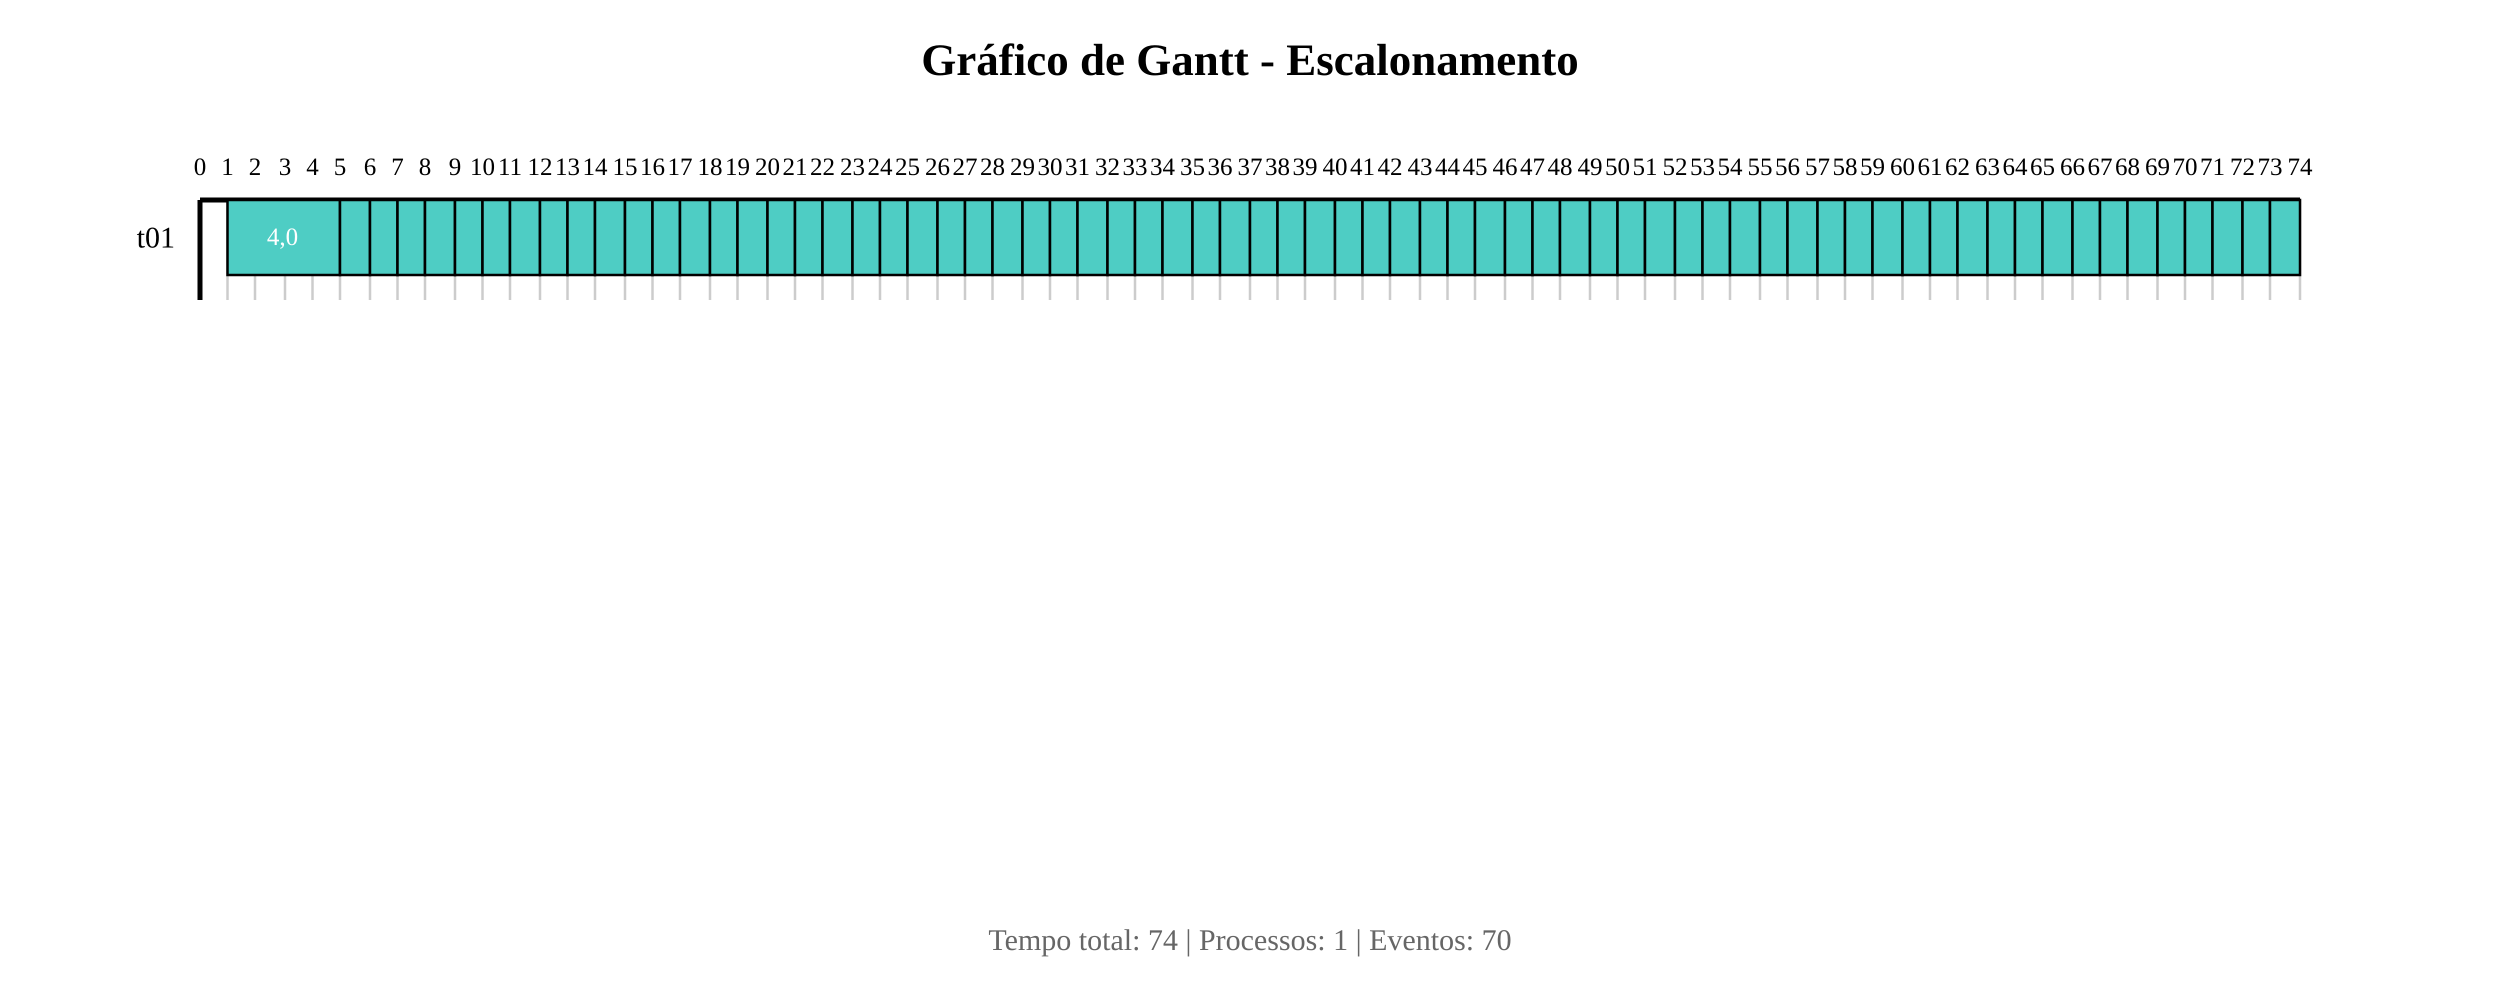
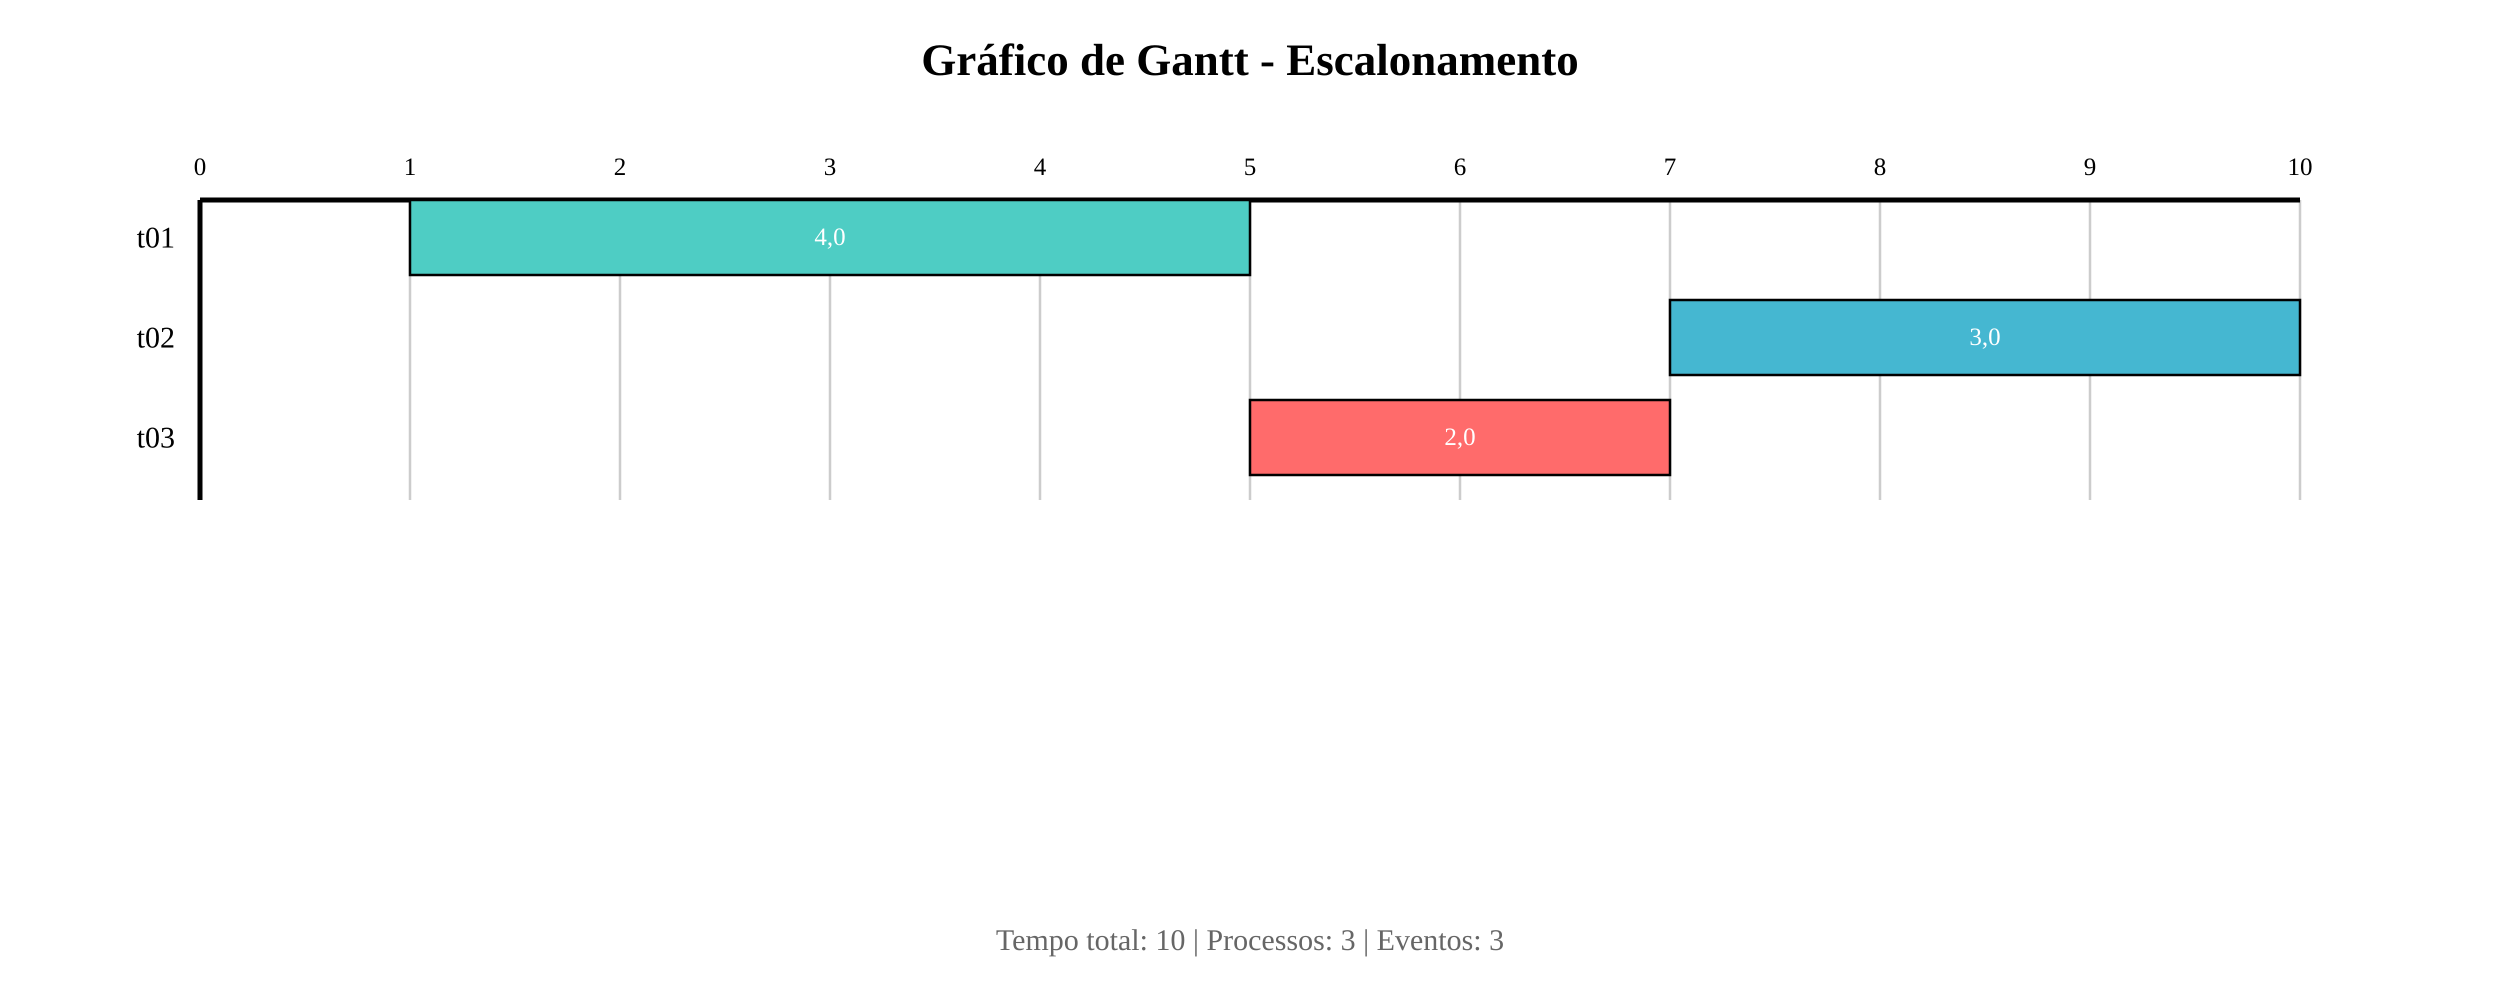
<svg xmlns="http://www.w3.org/2000/svg" width="1000" height="400">
  <rect width="100%" height="100%" fill="white" />
  <text x="500" y="30" text-anchor="middle" font-size="18" font-weight="bold">Gráfico de Gantt - Escalonamento</text>
  <text x="70" y="99" text-anchor="end" font-size="12">t01</text>
-   <line x1="80" y1="80" x2="80" y2="120" stroke="#ccc" stroke-width="1" />
+   <text x="70" y="139" text-anchor="end" font-size="12">t02</text>
+   <text x="70" y="179" text-anchor="end" font-size="12">t03</text>
+   <line x1="80" y1="80" x2="80" y2="200" stroke="#ccc" stroke-width="1" />
  <text x="80" y="70" text-anchor="middle" font-size="10">0</text>
-   <line x1="91" y1="80" x2="91" y2="120" stroke="#ccc" stroke-width="1" />
-   <text x="91" y="70" text-anchor="middle" font-size="10">1</text>
-   <line x1="102" y1="80" x2="102" y2="120" stroke="#ccc" stroke-width="1" />
-   <text x="102" y="70" text-anchor="middle" font-size="10">2</text>
-   <line x1="114" y1="80" x2="114" y2="120" stroke="#ccc" stroke-width="1" />
-   <text x="114" y="70" text-anchor="middle" font-size="10">3</text>
-   <line x1="125" y1="80" x2="125" y2="120" stroke="#ccc" stroke-width="1" />
-   <text x="125" y="70" text-anchor="middle" font-size="10">4</text>
-   <line x1="136" y1="80" x2="136" y2="120" stroke="#ccc" stroke-width="1" />
-   <text x="136" y="70" text-anchor="middle" font-size="10">5</text>
-   <line x1="148" y1="80" x2="148" y2="120" stroke="#ccc" stroke-width="1" />
-   <text x="148" y="70" text-anchor="middle" font-size="10">6</text>
-   <line x1="159" y1="80" x2="159" y2="120" stroke="#ccc" stroke-width="1" />
-   <text x="159" y="70" text-anchor="middle" font-size="10">7</text>
-   <line x1="170" y1="80" x2="170" y2="120" stroke="#ccc" stroke-width="1" />
-   <text x="170" y="70" text-anchor="middle" font-size="10">8</text>
-   <line x1="182" y1="80" x2="182" y2="120" stroke="#ccc" stroke-width="1" />
-   <text x="182" y="70" text-anchor="middle" font-size="10">9</text>
-   <line x1="193" y1="80" x2="193" y2="120" stroke="#ccc" stroke-width="1" />
-   <text x="193" y="70" text-anchor="middle" font-size="10">10</text>
-   <line x1="204" y1="80" x2="204" y2="120" stroke="#ccc" stroke-width="1" />
-   <text x="204" y="70" text-anchor="middle" font-size="10">11</text>
-   <line x1="216" y1="80" x2="216" y2="120" stroke="#ccc" stroke-width="1" />
-   <text x="216" y="70" text-anchor="middle" font-size="10">12</text>
-   <line x1="227" y1="80" x2="227" y2="120" stroke="#ccc" stroke-width="1" />
-   <text x="227" y="70" text-anchor="middle" font-size="10">13</text>
-   <line x1="238" y1="80" x2="238" y2="120" stroke="#ccc" stroke-width="1" />
-   <text x="238" y="70" text-anchor="middle" font-size="10">14</text>
-   <line x1="250" y1="80" x2="250" y2="120" stroke="#ccc" stroke-width="1" />
-   <text x="250" y="70" text-anchor="middle" font-size="10">15</text>
-   <line x1="261" y1="80" x2="261" y2="120" stroke="#ccc" stroke-width="1" />
-   <text x="261" y="70" text-anchor="middle" font-size="10">16</text>
-   <line x1="272" y1="80" x2="272" y2="120" stroke="#ccc" stroke-width="1" />
-   <text x="272" y="70" text-anchor="middle" font-size="10">17</text>
-   <line x1="284" y1="80" x2="284" y2="120" stroke="#ccc" stroke-width="1" />
-   <text x="284" y="70" text-anchor="middle" font-size="10">18</text>
-   <line x1="295" y1="80" x2="295" y2="120" stroke="#ccc" stroke-width="1" />
-   <text x="295" y="70" text-anchor="middle" font-size="10">19</text>
-   <line x1="307" y1="80" x2="307" y2="120" stroke="#ccc" stroke-width="1" />
-   <text x="307" y="70" text-anchor="middle" font-size="10">20</text>
-   <line x1="318" y1="80" x2="318" y2="120" stroke="#ccc" stroke-width="1" />
-   <text x="318" y="70" text-anchor="middle" font-size="10">21</text>
-   <line x1="329" y1="80" x2="329" y2="120" stroke="#ccc" stroke-width="1" />
-   <text x="329" y="70" text-anchor="middle" font-size="10">22</text>
-   <line x1="341" y1="80" x2="341" y2="120" stroke="#ccc" stroke-width="1" />
-   <text x="341" y="70" text-anchor="middle" font-size="10">23</text>
-   <line x1="352" y1="80" x2="352" y2="120" stroke="#ccc" stroke-width="1" />
-   <text x="352" y="70" text-anchor="middle" font-size="10">24</text>
-   <line x1="363" y1="80" x2="363" y2="120" stroke="#ccc" stroke-width="1" />
-   <text x="363" y="70" text-anchor="middle" font-size="10">25</text>
-   <line x1="375" y1="80" x2="375" y2="120" stroke="#ccc" stroke-width="1" />
-   <text x="375" y="70" text-anchor="middle" font-size="10">26</text>
-   <line x1="386" y1="80" x2="386" y2="120" stroke="#ccc" stroke-width="1" />
-   <text x="386" y="70" text-anchor="middle" font-size="10">27</text>
-   <line x1="397" y1="80" x2="397" y2="120" stroke="#ccc" stroke-width="1" />
-   <text x="397" y="70" text-anchor="middle" font-size="10">28</text>
-   <line x1="409" y1="80" x2="409" y2="120" stroke="#ccc" stroke-width="1" />
-   <text x="409" y="70" text-anchor="middle" font-size="10">29</text>
-   <line x1="420" y1="80" x2="420" y2="120" stroke="#ccc" stroke-width="1" />
-   <text x="420" y="70" text-anchor="middle" font-size="10">30</text>
-   <line x1="431" y1="80" x2="431" y2="120" stroke="#ccc" stroke-width="1" />
-   <text x="431" y="70" text-anchor="middle" font-size="10">31</text>
-   <line x1="443" y1="80" x2="443" y2="120" stroke="#ccc" stroke-width="1" />
-   <text x="443" y="70" text-anchor="middle" font-size="10">32</text>
-   <line x1="454" y1="80" x2="454" y2="120" stroke="#ccc" stroke-width="1" />
-   <text x="454" y="70" text-anchor="middle" font-size="10">33</text>
-   <line x1="465" y1="80" x2="465" y2="120" stroke="#ccc" stroke-width="1" />
-   <text x="465" y="70" text-anchor="middle" font-size="10">34</text>
-   <line x1="477" y1="80" x2="477" y2="120" stroke="#ccc" stroke-width="1" />
-   <text x="477" y="70" text-anchor="middle" font-size="10">35</text>
-   <line x1="488" y1="80" x2="488" y2="120" stroke="#ccc" stroke-width="1" />
-   <text x="488" y="70" text-anchor="middle" font-size="10">36</text>
-   <line x1="500" y1="80" x2="500" y2="120" stroke="#ccc" stroke-width="1" />
-   <text x="500" y="70" text-anchor="middle" font-size="10">37</text>
-   <line x1="511" y1="80" x2="511" y2="120" stroke="#ccc" stroke-width="1" />
-   <text x="511" y="70" text-anchor="middle" font-size="10">38</text>
-   <line x1="522" y1="80" x2="522" y2="120" stroke="#ccc" stroke-width="1" />
-   <text x="522" y="70" text-anchor="middle" font-size="10">39</text>
-   <line x1="534" y1="80" x2="534" y2="120" stroke="#ccc" stroke-width="1" />
-   <text x="534" y="70" text-anchor="middle" font-size="10">40</text>
-   <line x1="545" y1="80" x2="545" y2="120" stroke="#ccc" stroke-width="1" />
-   <text x="545" y="70" text-anchor="middle" font-size="10">41</text>
-   <line x1="556" y1="80" x2="556" y2="120" stroke="#ccc" stroke-width="1" />
-   <text x="556" y="70" text-anchor="middle" font-size="10">42</text>
-   <line x1="568" y1="80" x2="568" y2="120" stroke="#ccc" stroke-width="1" />
-   <text x="568" y="70" text-anchor="middle" font-size="10">43</text>
-   <line x1="579" y1="80" x2="579" y2="120" stroke="#ccc" stroke-width="1" />
-   <text x="579" y="70" text-anchor="middle" font-size="10">44</text>
-   <line x1="590" y1="80" x2="590" y2="120" stroke="#ccc" stroke-width="1" />
-   <text x="590" y="70" text-anchor="middle" font-size="10">45</text>
-   <line x1="602" y1="80" x2="602" y2="120" stroke="#ccc" stroke-width="1" />
-   <text x="602" y="70" text-anchor="middle" font-size="10">46</text>
-   <line x1="613" y1="80" x2="613" y2="120" stroke="#ccc" stroke-width="1" />
-   <text x="613" y="70" text-anchor="middle" font-size="10">47</text>
-   <line x1="624" y1="80" x2="624" y2="120" stroke="#ccc" stroke-width="1" />
-   <text x="624" y="70" text-anchor="middle" font-size="10">48</text>
-   <line x1="636" y1="80" x2="636" y2="120" stroke="#ccc" stroke-width="1" />
-   <text x="636" y="70" text-anchor="middle" font-size="10">49</text>
-   <line x1="647" y1="80" x2="647" y2="120" stroke="#ccc" stroke-width="1" />
-   <text x="647" y="70" text-anchor="middle" font-size="10">50</text>
-   <line x1="658" y1="80" x2="658" y2="120" stroke="#ccc" stroke-width="1" />
-   <text x="658" y="70" text-anchor="middle" font-size="10">51</text>
-   <line x1="670" y1="80" x2="670" y2="120" stroke="#ccc" stroke-width="1" />
-   <text x="670" y="70" text-anchor="middle" font-size="10">52</text>
-   <line x1="681" y1="80" x2="681" y2="120" stroke="#ccc" stroke-width="1" />
-   <text x="681" y="70" text-anchor="middle" font-size="10">53</text>
-   <line x1="692" y1="80" x2="692" y2="120" stroke="#ccc" stroke-width="1" />
-   <text x="692" y="70" text-anchor="middle" font-size="10">54</text>
-   <line x1="704" y1="80" x2="704" y2="120" stroke="#ccc" stroke-width="1" />
-   <text x="704" y="70" text-anchor="middle" font-size="10">55</text>
-   <line x1="715" y1="80" x2="715" y2="120" stroke="#ccc" stroke-width="1" />
-   <text x="715" y="70" text-anchor="middle" font-size="10">56</text>
-   <line x1="727" y1="80" x2="727" y2="120" stroke="#ccc" stroke-width="1" />
-   <text x="727" y="70" text-anchor="middle" font-size="10">57</text>
-   <line x1="738" y1="80" x2="738" y2="120" stroke="#ccc" stroke-width="1" />
-   <text x="738" y="70" text-anchor="middle" font-size="10">58</text>
-   <line x1="749" y1="80" x2="749" y2="120" stroke="#ccc" stroke-width="1" />
-   <text x="749" y="70" text-anchor="middle" font-size="10">59</text>
-   <line x1="761" y1="80" x2="761" y2="120" stroke="#ccc" stroke-width="1" />
-   <text x="761" y="70" text-anchor="middle" font-size="10">60</text>
-   <line x1="772" y1="80" x2="772" y2="120" stroke="#ccc" stroke-width="1" />
-   <text x="772" y="70" text-anchor="middle" font-size="10">61</text>
-   <line x1="783" y1="80" x2="783" y2="120" stroke="#ccc" stroke-width="1" />
-   <text x="783" y="70" text-anchor="middle" font-size="10">62</text>
-   <line x1="795" y1="80" x2="795" y2="120" stroke="#ccc" stroke-width="1" />
-   <text x="795" y="70" text-anchor="middle" font-size="10">63</text>
-   <line x1="806" y1="80" x2="806" y2="120" stroke="#ccc" stroke-width="1" />
-   <text x="806" y="70" text-anchor="middle" font-size="10">64</text>
-   <line x1="817" y1="80" x2="817" y2="120" stroke="#ccc" stroke-width="1" />
-   <text x="817" y="70" text-anchor="middle" font-size="10">65</text>
-   <line x1="829" y1="80" x2="829" y2="120" stroke="#ccc" stroke-width="1" />
-   <text x="829" y="70" text-anchor="middle" font-size="10">66</text>
-   <line x1="840" y1="80" x2="840" y2="120" stroke="#ccc" stroke-width="1" />
-   <text x="840" y="70" text-anchor="middle" font-size="10">67</text>
-   <line x1="851" y1="80" x2="851" y2="120" stroke="#ccc" stroke-width="1" />
-   <text x="851" y="70" text-anchor="middle" font-size="10">68</text>
-   <line x1="863" y1="80" x2="863" y2="120" stroke="#ccc" stroke-width="1" />
-   <text x="863" y="70" text-anchor="middle" font-size="10">69</text>
-   <line x1="874" y1="80" x2="874" y2="120" stroke="#ccc" stroke-width="1" />
-   <text x="874" y="70" text-anchor="middle" font-size="10">70</text>
-   <line x1="885" y1="80" x2="885" y2="120" stroke="#ccc" stroke-width="1" />
-   <text x="885" y="70" text-anchor="middle" font-size="10">71</text>
-   <line x1="897" y1="80" x2="897" y2="120" stroke="#ccc" stroke-width="1" />
-   <text x="897" y="70" text-anchor="middle" font-size="10">72</text>
-   <line x1="908" y1="80" x2="908" y2="120" stroke="#ccc" stroke-width="1" />
-   <text x="908" y="70" text-anchor="middle" font-size="10">73</text>
-   <line x1="920" y1="80" x2="920" y2="120" stroke="#ccc" stroke-width="1" />
-   <text x="920" y="70" text-anchor="middle" font-size="10">74</text>
+   <line x1="164" y1="80" x2="164" y2="200" stroke="#ccc" stroke-width="1" />
+   <text x="164" y="70" text-anchor="middle" font-size="10">1</text>
+   <line x1="248" y1="80" x2="248" y2="200" stroke="#ccc" stroke-width="1" />
+   <text x="248" y="70" text-anchor="middle" font-size="10">2</text>
+   <line x1="332" y1="80" x2="332" y2="200" stroke="#ccc" stroke-width="1" />
+   <text x="332" y="70" text-anchor="middle" font-size="10">3</text>
+   <line x1="416" y1="80" x2="416" y2="200" stroke="#ccc" stroke-width="1" />
+   <text x="416" y="70" text-anchor="middle" font-size="10">4</text>
+   <line x1="500" y1="80" x2="500" y2="200" stroke="#ccc" stroke-width="1" />
+   <text x="500" y="70" text-anchor="middle" font-size="10">5</text>
+   <line x1="584" y1="80" x2="584" y2="200" stroke="#ccc" stroke-width="1" />
+   <text x="584" y="70" text-anchor="middle" font-size="10">6</text>
+   <line x1="668" y1="80" x2="668" y2="200" stroke="#ccc" stroke-width="1" />
+   <text x="668" y="70" text-anchor="middle" font-size="10">7</text>
+   <line x1="752" y1="80" x2="752" y2="200" stroke="#ccc" stroke-width="1" />
+   <text x="752" y="70" text-anchor="middle" font-size="10">8</text>
+   <line x1="836" y1="80" x2="836" y2="200" stroke="#ccc" stroke-width="1" />
+   <text x="836" y="70" text-anchor="middle" font-size="10">9</text>
+   <line x1="920" y1="80" x2="920" y2="200" stroke="#ccc" stroke-width="1" />
+   <text x="920" y="70" text-anchor="middle" font-size="10">10</text>
  <line x1="80" y1="80" x2="920" y2="80" stroke="black" stroke-width="2" />
-   <line x1="80" y1="80" x2="80" y2="120" stroke="black" stroke-width="2" />
-   <rect x="91" y="80" width="45" height="30" fill="#4ECDC4" stroke="black" stroke-width="1" />
-   <text x="113" y="98" text-anchor="middle" font-size="10" fill="white">4,0</text>
-   <rect x="136" y="80" width="12" height="30" fill="#4ECDC4" stroke="black" stroke-width="1" />
-   <rect x="148" y="80" width="11" height="30" fill="#4ECDC4" stroke="black" stroke-width="1" />
-   <rect x="159" y="80" width="11" height="30" fill="#4ECDC4" stroke="black" stroke-width="1" />
-   <rect x="170" y="80" width="12" height="30" fill="#4ECDC4" stroke="black" stroke-width="1" />
-   <rect x="182" y="80" width="11" height="30" fill="#4ECDC4" stroke="black" stroke-width="1" />
-   <rect x="193" y="80" width="11" height="30" fill="#4ECDC4" stroke="black" stroke-width="1" />
-   <rect x="204" y="80" width="12" height="30" fill="#4ECDC4" stroke="black" stroke-width="1" />
-   <rect x="216" y="80" width="11" height="30" fill="#4ECDC4" stroke="black" stroke-width="1" />
-   <rect x="227" y="80" width="11" height="30" fill="#4ECDC4" stroke="black" stroke-width="1" />
-   <rect x="238" y="80" width="12" height="30" fill="#4ECDC4" stroke="black" stroke-width="1" />
-   <rect x="250" y="80" width="11" height="30" fill="#4ECDC4" stroke="black" stroke-width="1" />
-   <rect x="261" y="80" width="11" height="30" fill="#4ECDC4" stroke="black" stroke-width="1" />
-   <rect x="272" y="80" width="12" height="30" fill="#4ECDC4" stroke="black" stroke-width="1" />
-   <rect x="284" y="80" width="11" height="30" fill="#4ECDC4" stroke="black" stroke-width="1" />
-   <rect x="295" y="80" width="12" height="30" fill="#4ECDC4" stroke="black" stroke-width="1" />
-   <rect x="307" y="80" width="11" height="30" fill="#4ECDC4" stroke="black" stroke-width="1" />
-   <rect x="318" y="80" width="11" height="30" fill="#4ECDC4" stroke="black" stroke-width="1" />
-   <rect x="329" y="80" width="12" height="30" fill="#4ECDC4" stroke="black" stroke-width="1" />
-   <rect x="341" y="80" width="11" height="30" fill="#4ECDC4" stroke="black" stroke-width="1" />
-   <rect x="352" y="80" width="11" height="30" fill="#4ECDC4" stroke="black" stroke-width="1" />
-   <rect x="363" y="80" width="12" height="30" fill="#4ECDC4" stroke="black" stroke-width="1" />
-   <rect x="375" y="80" width="11" height="30" fill="#4ECDC4" stroke="black" stroke-width="1" />
-   <rect x="386" y="80" width="11" height="30" fill="#4ECDC4" stroke="black" stroke-width="1" />
-   <rect x="397" y="80" width="12" height="30" fill="#4ECDC4" stroke="black" stroke-width="1" />
-   <rect x="409" y="80" width="11" height="30" fill="#4ECDC4" stroke="black" stroke-width="1" />
-   <rect x="420" y="80" width="11" height="30" fill="#4ECDC4" stroke="black" stroke-width="1" />
-   <rect x="431" y="80" width="12" height="30" fill="#4ECDC4" stroke="black" stroke-width="1" />
-   <rect x="443" y="80" width="11" height="30" fill="#4ECDC4" stroke="black" stroke-width="1" />
-   <rect x="454" y="80" width="11" height="30" fill="#4ECDC4" stroke="black" stroke-width="1" />
-   <rect x="465" y="80" width="12" height="30" fill="#4ECDC4" stroke="black" stroke-width="1" />
-   <rect x="477" y="80" width="11" height="30" fill="#4ECDC4" stroke="black" stroke-width="1" />
-   <rect x="488" y="80" width="12" height="30" fill="#4ECDC4" stroke="black" stroke-width="1" />
-   <rect x="500" y="80" width="11" height="30" fill="#4ECDC4" stroke="black" stroke-width="1" />
-   <rect x="511" y="80" width="11" height="30" fill="#4ECDC4" stroke="black" stroke-width="1" />
-   <rect x="522" y="80" width="12" height="30" fill="#4ECDC4" stroke="black" stroke-width="1" />
-   <rect x="534" y="80" width="11" height="30" fill="#4ECDC4" stroke="black" stroke-width="1" />
-   <rect x="545" y="80" width="11" height="30" fill="#4ECDC4" stroke="black" stroke-width="1" />
-   <rect x="556" y="80" width="12" height="30" fill="#4ECDC4" stroke="black" stroke-width="1" />
-   <rect x="568" y="80" width="11" height="30" fill="#4ECDC4" stroke="black" stroke-width="1" />
-   <rect x="579" y="80" width="11" height="30" fill="#4ECDC4" stroke="black" stroke-width="1" />
-   <rect x="590" y="80" width="12" height="30" fill="#4ECDC4" stroke="black" stroke-width="1" />
-   <rect x="602" y="80" width="11" height="30" fill="#4ECDC4" stroke="black" stroke-width="1" />
-   <rect x="613" y="80" width="11" height="30" fill="#4ECDC4" stroke="black" stroke-width="1" />
-   <rect x="624" y="80" width="12" height="30" fill="#4ECDC4" stroke="black" stroke-width="1" />
-   <rect x="636" y="80" width="11" height="30" fill="#4ECDC4" stroke="black" stroke-width="1" />
-   <rect x="647" y="80" width="11" height="30" fill="#4ECDC4" stroke="black" stroke-width="1" />
-   <rect x="658" y="80" width="12" height="30" fill="#4ECDC4" stroke="black" stroke-width="1" />
-   <rect x="670" y="80" width="11" height="30" fill="#4ECDC4" stroke="black" stroke-width="1" />
-   <rect x="681" y="80" width="11" height="30" fill="#4ECDC4" stroke="black" stroke-width="1" />
-   <rect x="692" y="80" width="12" height="30" fill="#4ECDC4" stroke="black" stroke-width="1" />
-   <rect x="704" y="80" width="11" height="30" fill="#4ECDC4" stroke="black" stroke-width="1" />
-   <rect x="715" y="80" width="12" height="30" fill="#4ECDC4" stroke="black" stroke-width="1" />
-   <rect x="727" y="80" width="11" height="30" fill="#4ECDC4" stroke="black" stroke-width="1" />
-   <rect x="738" y="80" width="11" height="30" fill="#4ECDC4" stroke="black" stroke-width="1" />
-   <rect x="749" y="80" width="12" height="30" fill="#4ECDC4" stroke="black" stroke-width="1" />
-   <rect x="761" y="80" width="11" height="30" fill="#4ECDC4" stroke="black" stroke-width="1" />
-   <rect x="772" y="80" width="11" height="30" fill="#4ECDC4" stroke="black" stroke-width="1" />
-   <rect x="783" y="80" width="12" height="30" fill="#4ECDC4" stroke="black" stroke-width="1" />
-   <rect x="795" y="80" width="11" height="30" fill="#4ECDC4" stroke="black" stroke-width="1" />
-   <rect x="806" y="80" width="11" height="30" fill="#4ECDC4" stroke="black" stroke-width="1" />
-   <rect x="817" y="80" width="12" height="30" fill="#4ECDC4" stroke="black" stroke-width="1" />
-   <rect x="829" y="80" width="11" height="30" fill="#4ECDC4" stroke="black" stroke-width="1" />
-   <rect x="840" y="80" width="11" height="30" fill="#4ECDC4" stroke="black" stroke-width="1" />
-   <rect x="851" y="80" width="12" height="30" fill="#4ECDC4" stroke="black" stroke-width="1" />
-   <rect x="863" y="80" width="11" height="30" fill="#4ECDC4" stroke="black" stroke-width="1" />
-   <rect x="874" y="80" width="11" height="30" fill="#4ECDC4" stroke="black" stroke-width="1" />
-   <rect x="885" y="80" width="12" height="30" fill="#4ECDC4" stroke="black" stroke-width="1" />
-   <rect x="897" y="80" width="11" height="30" fill="#4ECDC4" stroke="black" stroke-width="1" />
-   <rect x="908" y="80" width="12" height="30" fill="#4ECDC4" stroke="black" stroke-width="1" />
-   <text x="500" y="380" text-anchor="middle" font-size="12" fill="#666">Tempo total: 74 | Processos: 1 | Eventos: 70</text>
+   <line x1="80" y1="80" x2="80" y2="200" stroke="black" stroke-width="2" />
+   <rect x="164" y="80" width="336" height="30" fill="#4ECDC4" stroke="black" stroke-width="1" />
+   <text x="332" y="98" text-anchor="middle" font-size="10" fill="white">4,0</text>
+   <rect x="500" y="160" width="168" height="30" fill="#FF6B6B" stroke="black" stroke-width="1" />
+   <text x="584" y="178" text-anchor="middle" font-size="10" fill="white">2,0</text>
+   <rect x="668" y="120" width="252" height="30" fill="#45B7D1" stroke="black" stroke-width="1" />
+   <text x="794" y="138" text-anchor="middle" font-size="10" fill="white">3,0</text>
+   <text x="500" y="380" text-anchor="middle" font-size="12" fill="#666">Tempo total: 10 | Processos: 3 | Eventos: 3</text>
</svg>
